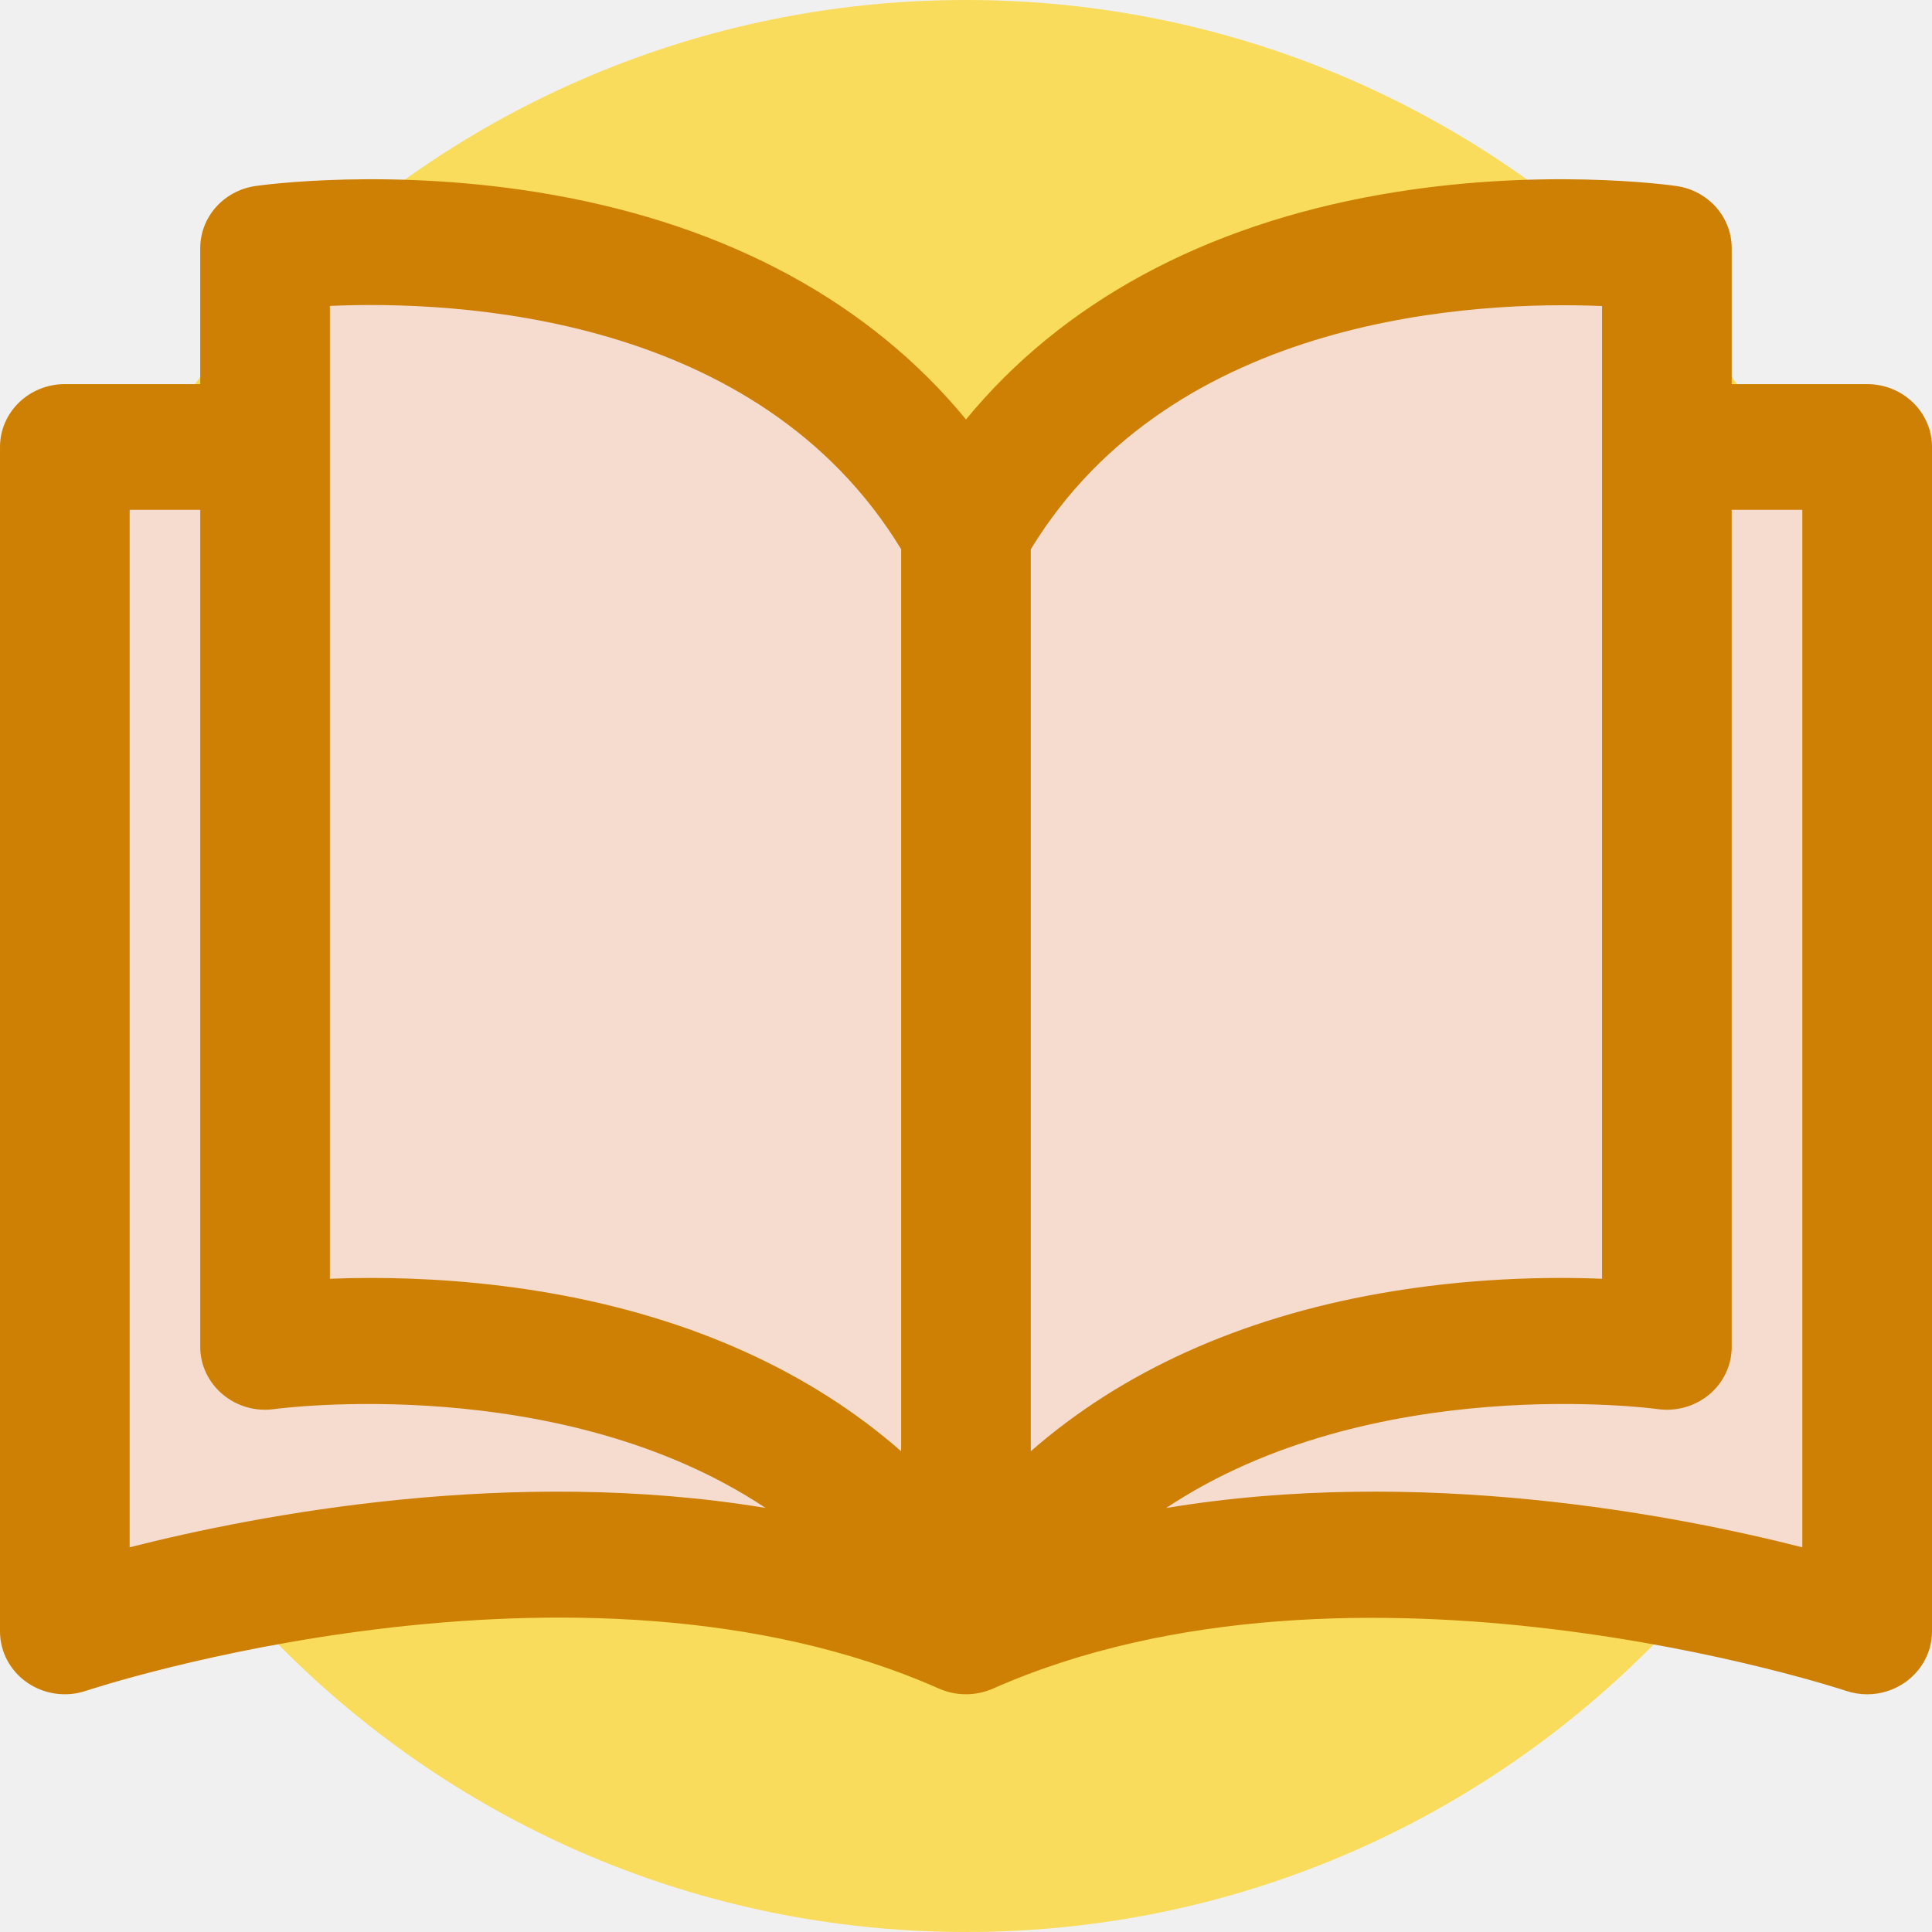
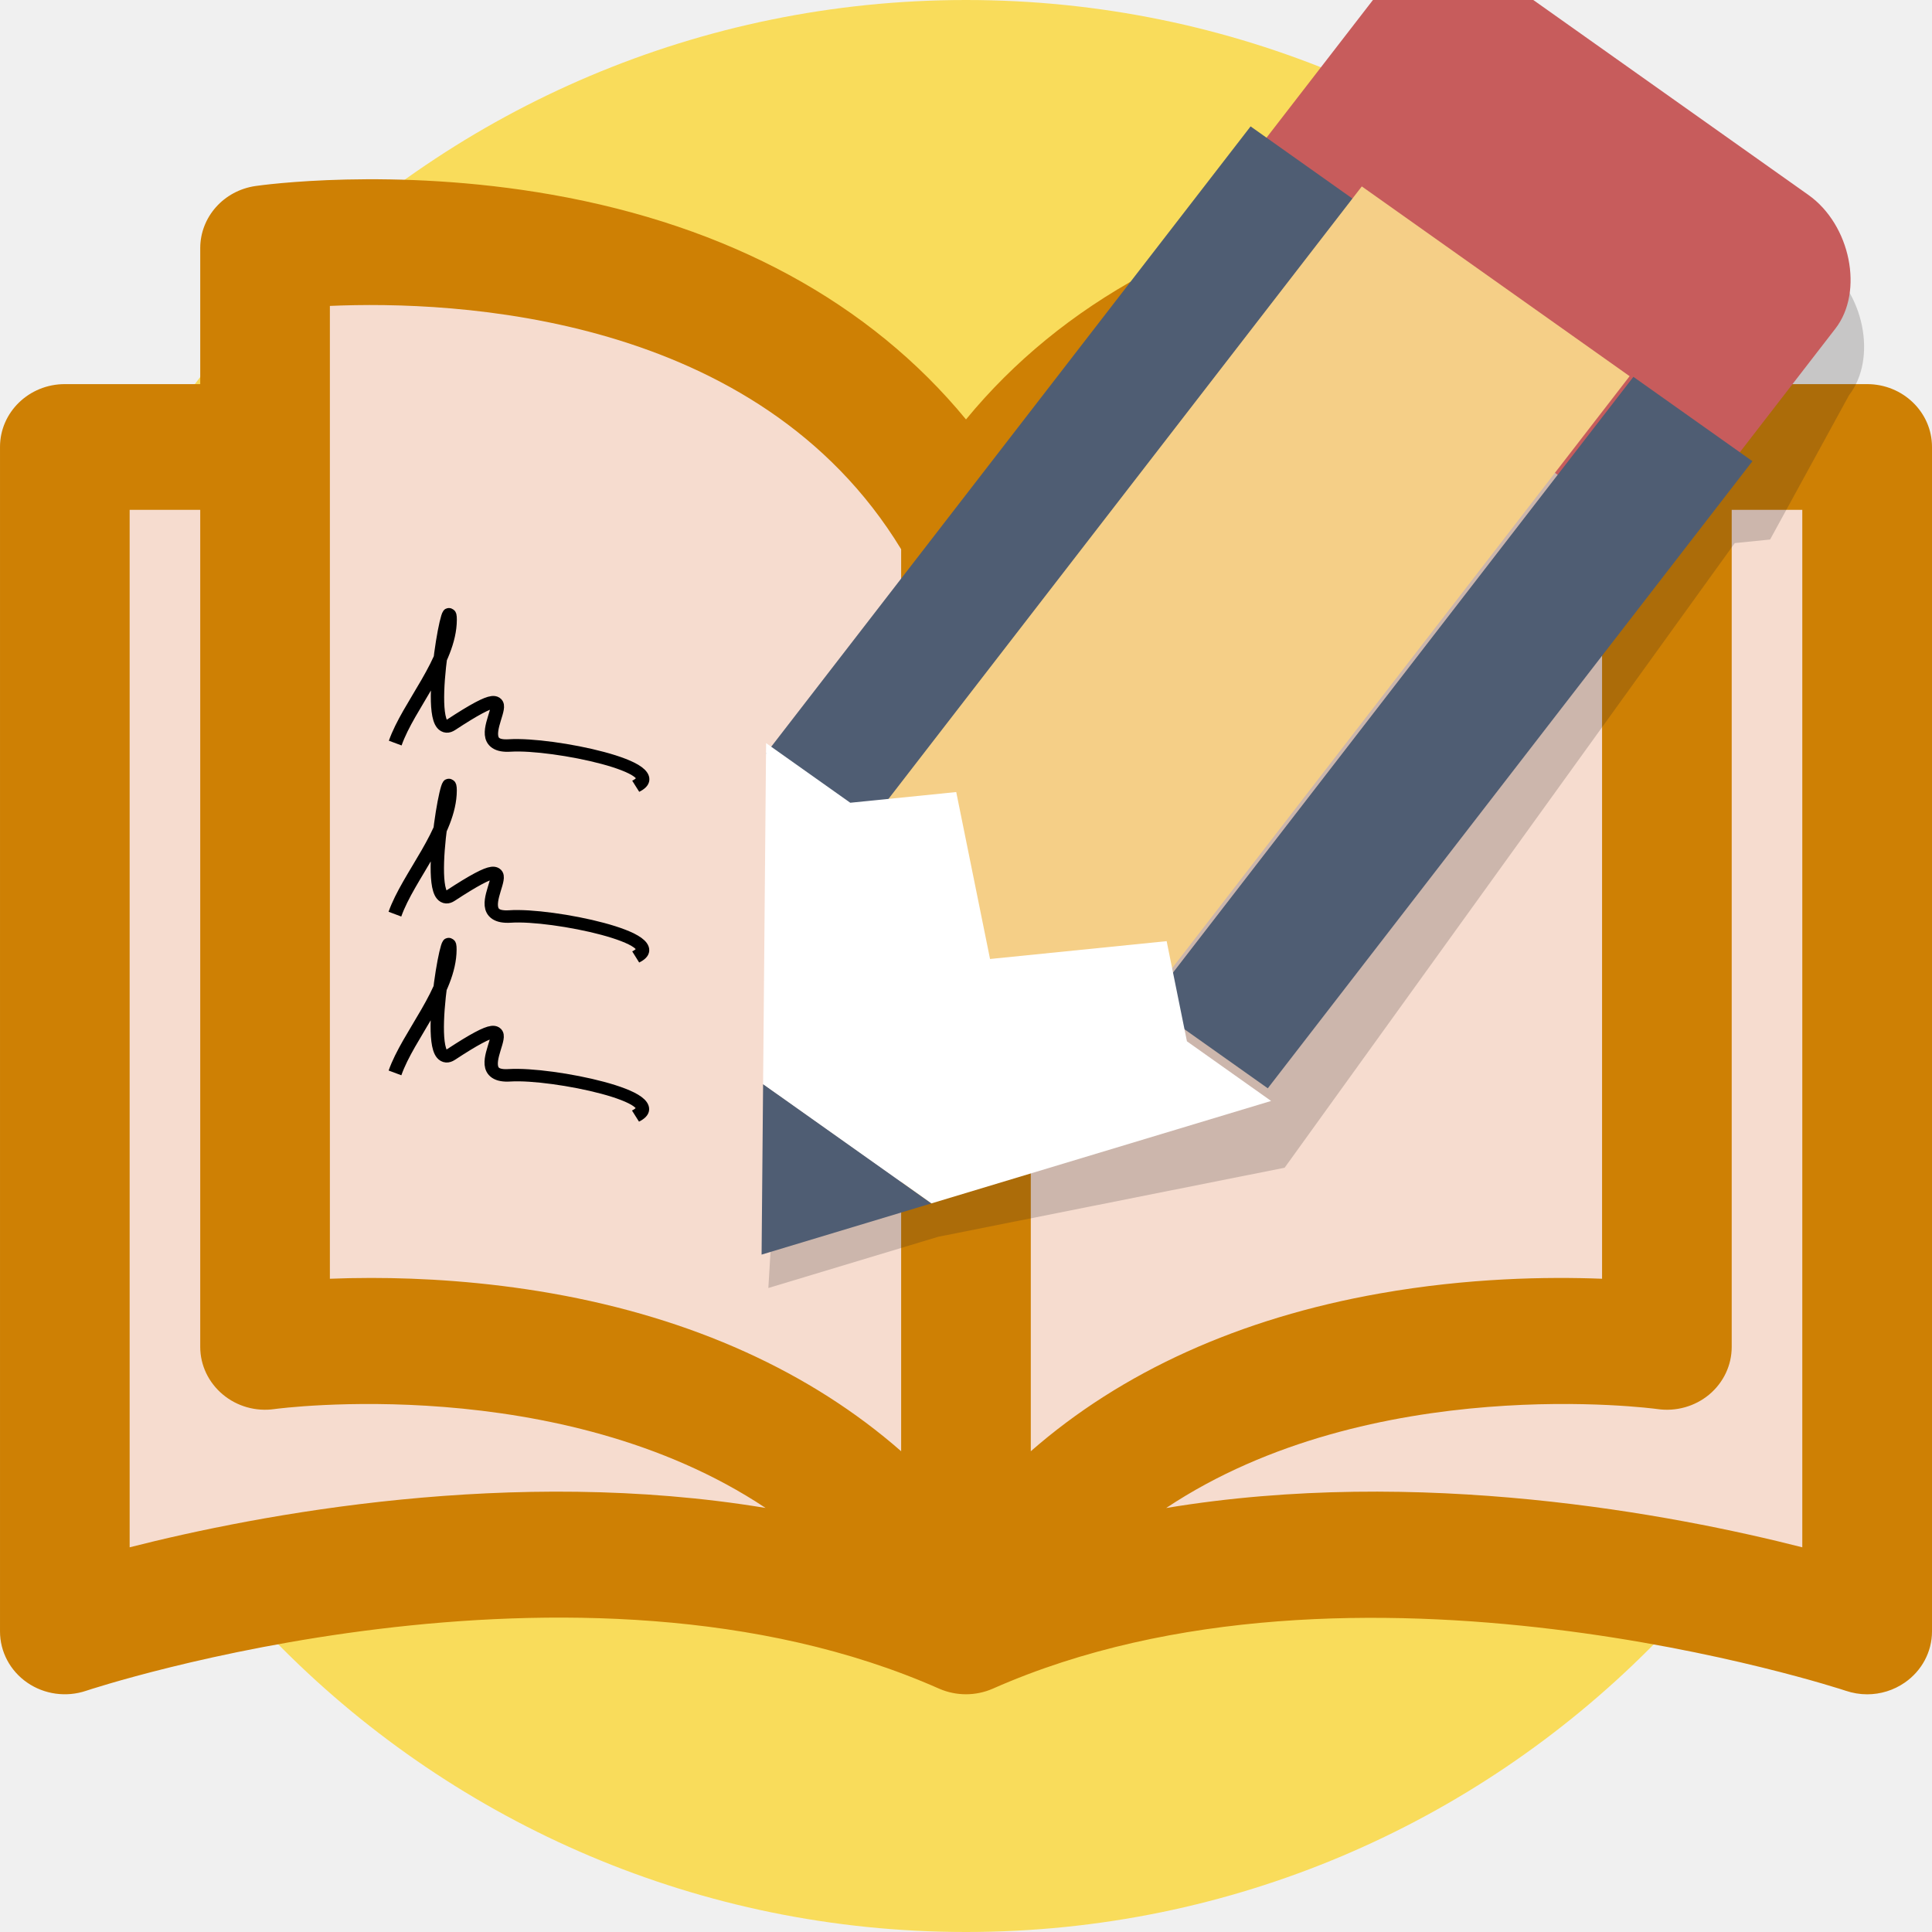
- <svg xmlns="http://www.w3.org/2000/svg" version="1.1" viewBox="0 0 300 300">
+ <svg xmlns="http://www.w3.org/2000/svg" xmlns:ns1="https://boxy-svg.com" version="1.1" viewBox="0 0 300 300">
  <defs>
    <pattern id="pattern-0" x="0" y="0" width="25" height="25" patternUnits="userSpaceOnUse" viewBox="0 0 100 100">
      <rect x="0" y="0" width="50" height="100" style="fill: black;" />
    </pattern>
  </defs>
  <g id="Layer_1">
    <g>
      <circle cx="150" cy="150" r="150" style="fill: rgba(255, 208, 0, 0.62);" />
    </g>
  </g>
  <g id="Layer_2" />
  <g transform="matrix(1.23285, 0, 0, 1.18251, -356.0955, -162.652)" style="">
    <polygon style="stroke: rgb(0, 0, 0); fill: rgb(246, 220, 207);" points="299.09 199.37 319.58 199.37 319.02 173.52 372.93 179.25 401.33 203.72 424.54 194.64 465.11 173.26 495.78 173.83 491.7 203.28 520.8 200.96 519.06 348.19 474.39 344.94 418.24 341.95 402.96 351.99 361.26 340.82 325.99 340.82 292.9 353.15" />
    <g transform="matrix(0.81932, 0, 0, 0.82818, 353.304, 212.9167)" style="">
      <path d="M 208.35 -30.1 L 187.53 -30.1 L 187.53 -51.65 C 187.53 -56.59 183.92 -60.78 179.04 -61.51 C 178.19 -61.64 157.91 -64.58 133.48 -60.14 C 106.26 -55.19 84.54 -42.97 69.82 -24.5 C 55.09 -42.97 33.37 -55.19 6.15 -60.14 C -18.28 -64.58 -38.56 -61.64 -39.41 -61.51 C -44.29 -60.78 -47.9 -56.59 -47.9 -51.65 L -47.9 -30.1 L -68.72 -30.1 C -74.22 -30.1 -78.68 -25.64 -78.68 -20.14 L -78.68 167.67 C -78.68 170.9 -77.12 173.92 -74.49 175.79 C -71.86 177.66 -68.49 178.14 -65.44 177.08 C -64.69 176.82 9.99 151.33 65.68 176.74 C 68.31 177.93 71.32 177.93 73.95 176.74 C 129.49 151.41 204.33 176.82 205.07 177.08 C 206.14 177.45 207.25 177.64 208.35 177.64 C 210.39 177.64 212.41 177.01 214.12 175.79 C 216.75 173.92 218.32 170.9 218.32 167.67 L 218.32 -20.14 C 218.32 -25.64 213.85 -30.1 208.35 -30.1 Z M -58.75 154.33 L -58.75 -10.17 L -47.9 -10.17 L -47.9 122.56 C -47.9 125.45 -46.63 128.2 -44.44 130.09 C -42.25 131.99 -39.34 132.84 -36.47 132.41 C -35.92 132.33 7.37 126.39 39.01 148.09 C 0.04 141.43 -38.96 149.14 -58.75 154.33 Z M 59.85 139.1 C 45.92 126.52 27.77 118 6.15 114.07 C -4.26 112.18 -13.91 111.62 -21.63 111.62 C -23.92 111.62 -26.05 111.67 -27.97 111.75 L -27.97 -42.5 L -27.97 -42.5 C -8.81 -43.37 37.79 -41.32 59.85 -3.92 L 59.85 139.1 Z M 79.78 -3.91 C 101.77 -41.16 148.44 -43.3 167.6 -42.48 L 167.6 111.75 C 159.21 111.41 146.98 111.61 133.48 114.07 C 111.86 118 93.71 126.52 79.78 139.1 L 79.78 -3.91 Z M 100.59 148.1 C 132.23 126.38 175.55 132.33 176.09 132.41 C 178.96 132.84 181.87 132 184.07 130.11 C 186.27 128.21 187.53 125.46 187.53 122.56 L 187.53 -10.17 L 198.38 -10.17 L 198.38 154.33 C 178.58 149.13 139.57 141.42 100.59 148.1 Z" style="fill: rgb(206, 128, 4);" />
    </g>
  </g>
  <path style="fill: rgb(216, 216, 216); stroke: rgb(0, 0, 0);" />
  <path style="fill: rgb(216, 216, 216); stroke: rgb(0, 0, 0);" />
+   <g transform="matrix(5.48446, -0.55379, 1.05014, 5.1843, -41.83686, -42.9549)" style="" ns1:origin="5 1">
+     <path d="M 55 22 L 48 15 C 47 14 45 14 44 15 L 40 18 L 40 19 L 23 35 L 21 45 L 20 49 L 25 48 L 35 47 L 51 30 L 52 30 L 55 26 C 56 25 56 23 55 22 Z" fill="#231F20" opacity="0.2" />
+     <path d="M 51 28 C 50 30 48 30 47 28 L 40 21 C 38 20 38 18 40 17 L 44 13 C 45 12 47 12 48 13 L 55 20 C 56 21 56 23 55 24 L 51 28 Z" fill="#C75C5C" />
+     <rect height="4" transform="matrix(0.70711, -0.70711, 0.70711, 0.70711, -8.8823, 31.1838)" width="24" x="21" y="24" style="fill: rgb(79, 93, 115);" />
+     <rect fill="#F5CF87" height="9" transform="matrix(0.70711, -0.70711, 0.70711, 0.70711, -16.03371, 30.44649)" width="26" x="24" y="33" />
+     <rect height="4" transform="matrix(0.70711, -0.70711, 0.70711, 0.70711, -12.397, 39.669)" width="24" x="30" y="33" style="fill: rgb(79, 93, 115);" />
+     <polygon fill="#4F5D73" points="20 48 25 47 21 43" />
+     <polygon fill="#FFFFFF" points="23 33 21 43 25 47 35 45 33 43 33 40 28 40 28 35 25 35" />
+     <path d="M 11.74 36.92 C 12.33 35.84 13.73 34.67 13.97 33.44 C 14.16 32.41 12.46 37.03 13.39 36.54 C 16.39 34.99 13.4 37.27 14.92 37.33 C 16.12 37.37 19.3 38.47 18.18 38.89" style="stroke: rgb(0, 0, 0); stroke-width: 0.371px; fill: none;" />
+     <path d="M 10.85 41.58 C 11.43 40.51 12.83 39.34 13.07 38.11 C 13.27 37.08 11.56 41.69 12.5 41.21 C 15.49 39.66 12.51 41.94 14.02 41.99 C 15.23 42.04 18.41 43.13 17.28 43.56" style="stroke: rgb(0, 0, 0); stroke-width: 0.371px; fill: none;" />
+     <path d="M 12.71 31.9 C 13.29 30.83 14.69 29.66 14.93 28.43 C 15.13 27.4 13.42 32.01 14.36 31.53 C 17.35 29.98 14.37 32.26 15.88 32.31 C 17.09 32.36 20.27 33.45 19.14 33.88" style="stroke: rgb(0, 0, 0); stroke-width: 0.371px; fill: none;" />
+   </g>
</svg>
